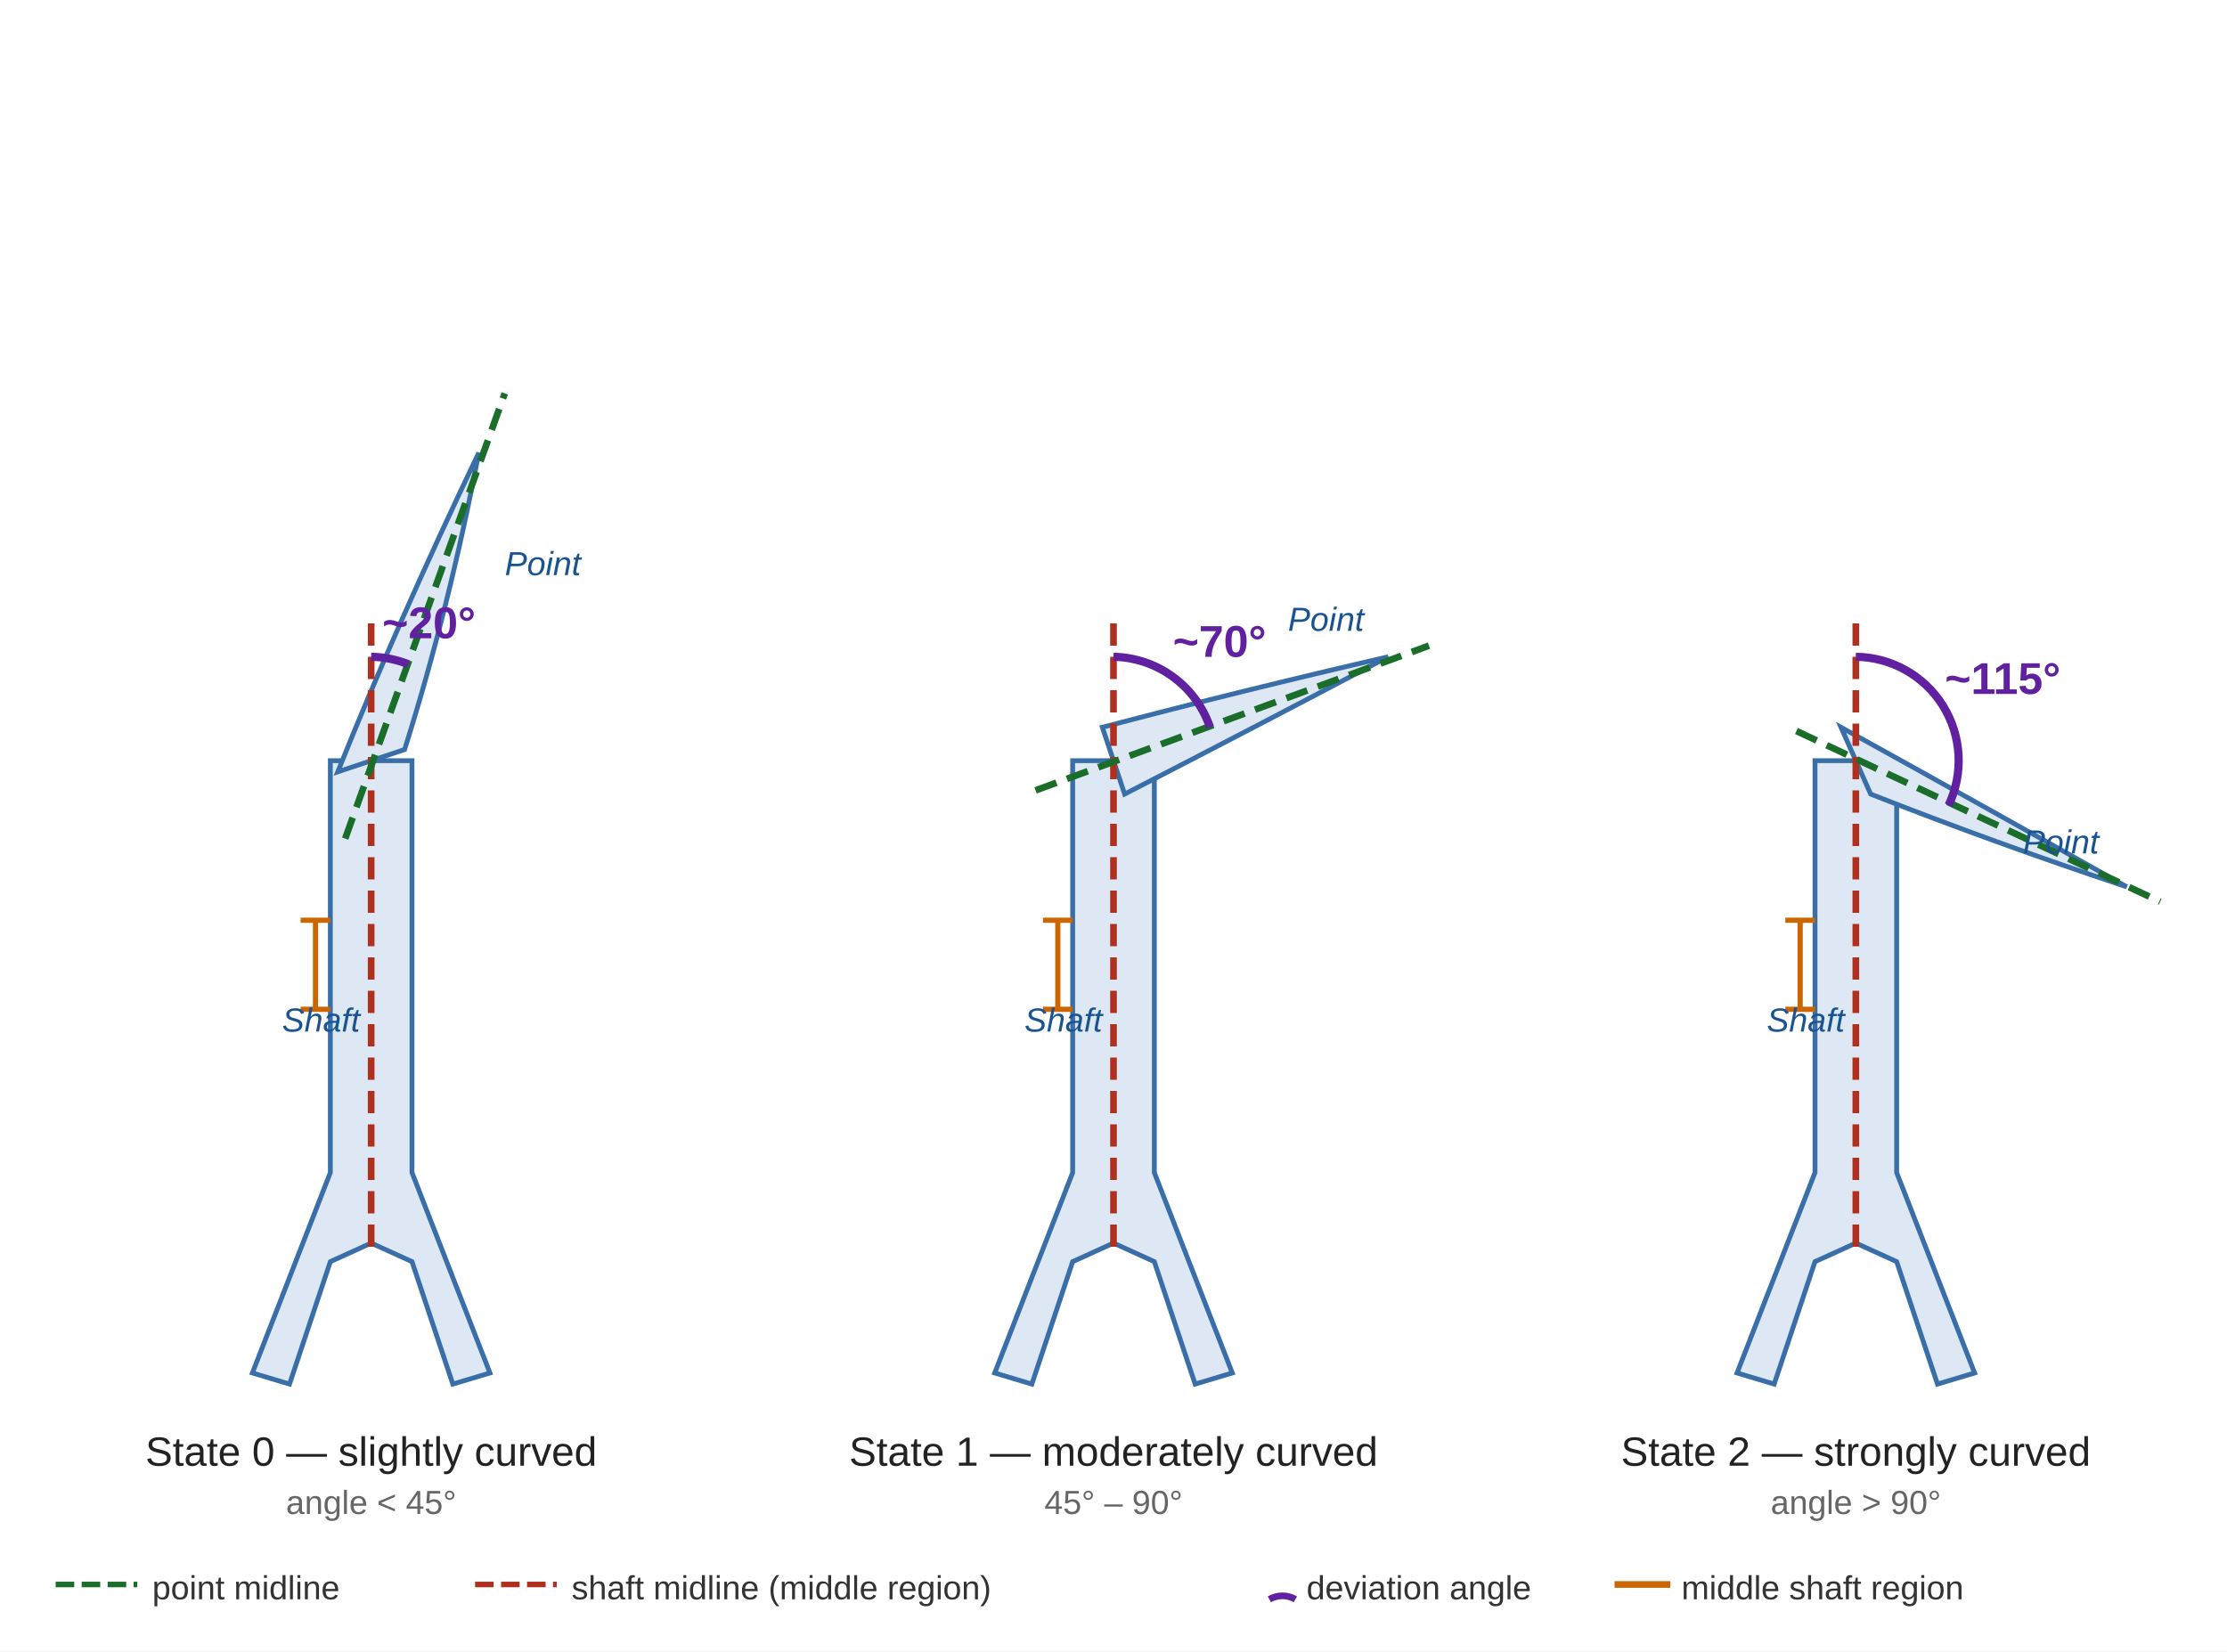
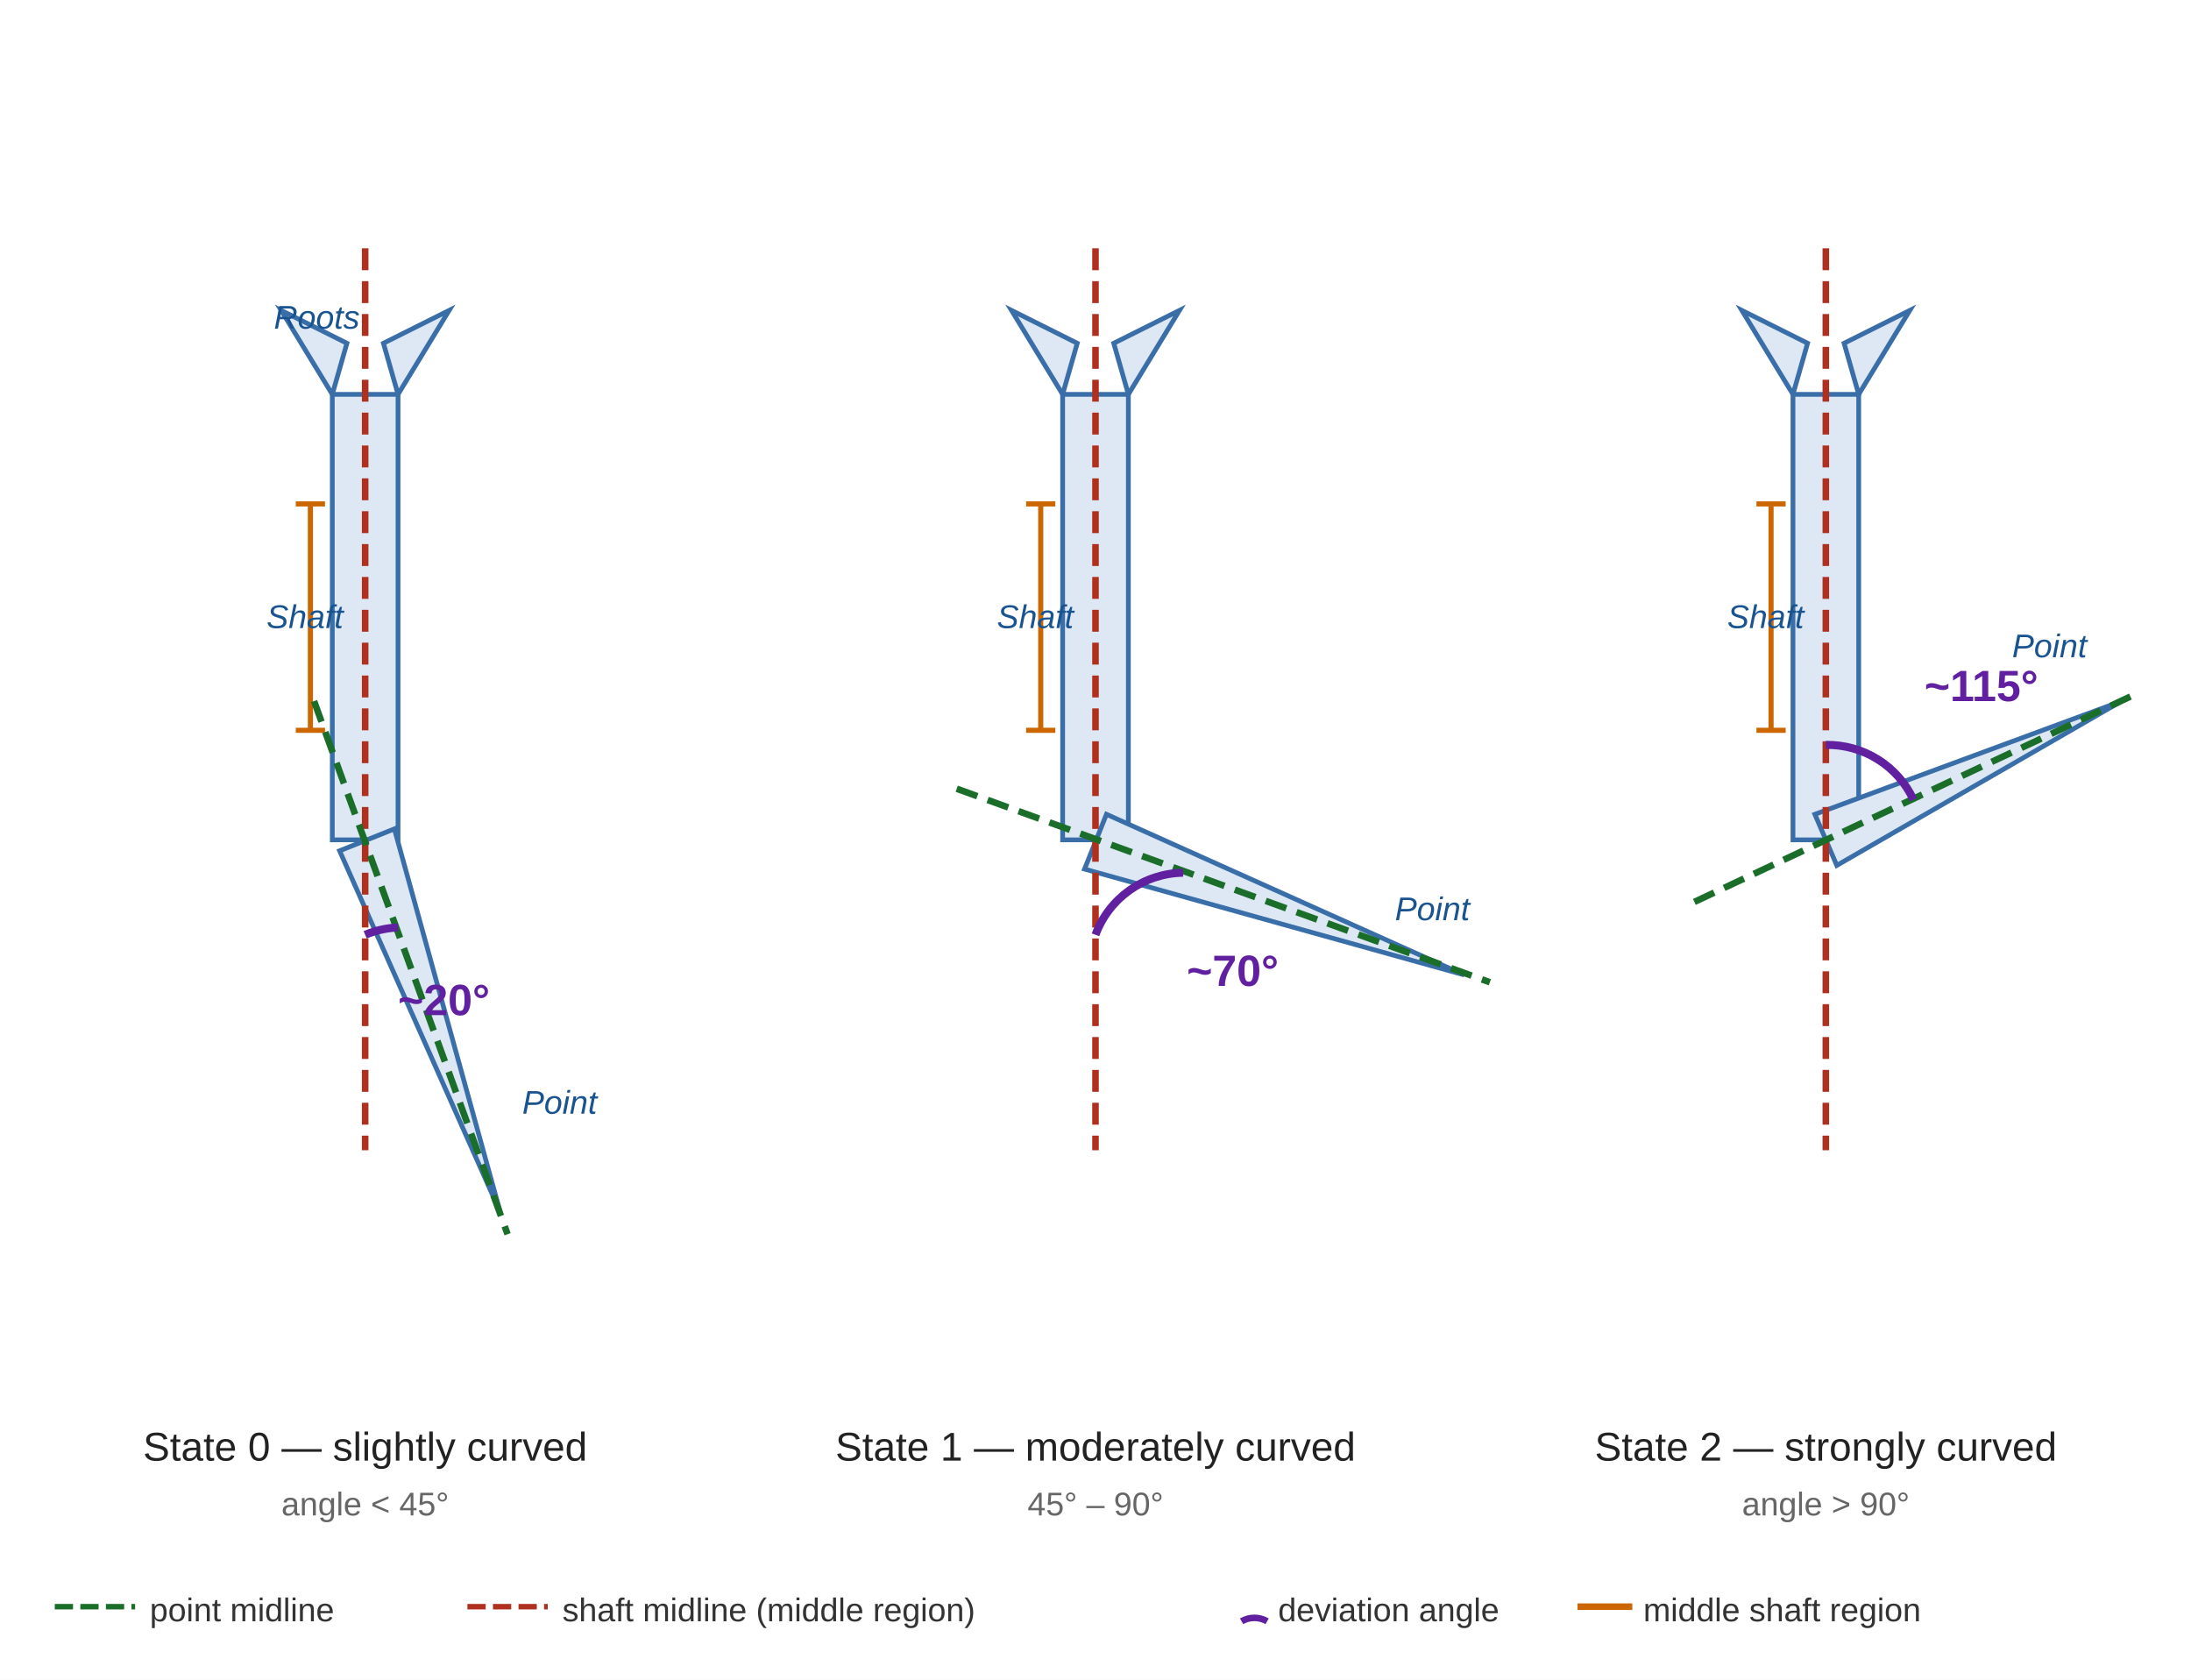
- <svg xmlns="http://www.w3.org/2000/svg" width="600" height="445" viewBox="0 0 600 445">
+ <svg xmlns="http://www.w3.org/2000/svg" width="600" height="460" viewBox="0 0 600 460">
  <rect width="100%" height="100%" fill="white" />
  <defs>
    <style>
    .af  { fill:#dde8f4; stroke:#3a6ea8; stroke-width:1.3; }
    .sm  { stroke:#b03020; stroke-width:1.8; stroke-dasharray:6,3; fill:none; }
    .pm  { stroke:#1a6e2a; stroke-width:1.8; stroke-dasharray:6,3; fill:none; }
    .arc { stroke:#6020a0; stroke-width:2.2; fill:none; }
    .alb { font-family:Arial,sans-serif; font-size:12px; font-weight:bold; fill:#6020a0; }
    .slb { font-family:Arial,sans-serif; font-size:11px; fill:#222; text-anchor:middle; }
    .plb { font-family:Arial,sans-serif; font-size:9px; fill:#1a5490; font-style:italic; }
    .tlb { font-family:Arial,sans-serif; font-size:9px; fill:#666; text-anchor:middle; }
    .bk  { stroke:#cc6600; stroke-width:1.4; fill:none; }
    .leg { font-family:Arial,sans-serif; font-size:9px; fill:#333; }
  </style>
  </defs>
-   <path class="af" d="M 89,205 L 89,316 L 68,370 L 78,373 L 89,340 L 100,335 L 111,340 L 122,373 L 132,370 L 111,316 L 111,205 Z" />
-   <path class="af" d="M 91,208 Q 107,168 129,122 Q 121,164 109,202 Z" />
-   <line class="bk" x1="85" y1="248" x2="85" y2="272" />
-   <line class="bk" x1="81" y1="248" x2="89" y2="248" />
-   <line class="bk" x1="81" y1="272" x2="89" y2="272" />
-   <line class="sm" x1="100" y1="168" x2="100" y2="338" />
-   <line class="pm" x1="93" y1="226" x2="136" y2="106" />
-   <path class="arc" d="M 100,177 A 28,28 0 0,1 110,179" />
-   <text class="alb" x="103" y="172">~20°</text>
-   <text class="plb" x="136" y="155">Point</text>
-   <text class="plb" x="76" y="278">Shaft</text>
-   <text class="slb" x="100" y="395">State 0 — slightly curved</text>
-   <text class="tlb" x="100" y="408">angle &lt; 45°</text>
-   <path class="af" d="M 289,205 L 289,316 L 268,370 L 278,373 L 289,340 L 300,335 L 311,340 L 322,373 L 332,370 L 311,316 L 311,205 Z" />
-   <path class="af" d="M 297,196 Q 335,186 374,177 Q 338,196 303,214 Z" />
-   <line class="bk" x1="285" y1="248" x2="285" y2="272" />
-   <line class="bk" x1="281" y1="248" x2="289" y2="248" />
-   <line class="bk" x1="281" y1="272" x2="289" y2="272" />
-   <line class="sm" x1="300" y1="168" x2="300" y2="338" />
-   <line class="pm" x1="279" y1="213" x2="385" y2="174" />
-   <path class="arc" d="M 300,177 A 28,28 0 0,1 326,196" />
-   <text class="alb" x="316" y="177">~70°</text>
-   <text class="plb" x="347" y="170">Point</text>
-   <text class="plb" x="276" y="278">Shaft</text>
-   <text class="slb" x="300" y="395">State 1 — moderately curved</text>
-   <text class="tlb" x="300" y="408">45° – 90°</text>
-   <path class="af" d="M 489,205 L 489,316 L 468,370 L 478,373 L 489,340 L 500,335 L 511,340 L 522,373 L 532,370 L 511,316 L 511,205 Z" />
-   <path class="af" d="M 496,196 Q 534,217 573,239 Q 537,227 504,214 Z" />
-   <line class="bk" x1="485" y1="248" x2="485" y2="272" />
-   <line class="bk" x1="481" y1="248" x2="489" y2="248" />
-   <line class="bk" x1="481" y1="272" x2="489" y2="272" />
-   <line class="sm" x1="500" y1="168" x2="500" y2="338" />
-   <line class="pm" x1="484" y1="197" x2="582" y2="243" />
-   <path class="arc" d="M 500,177 A 28,28 0 0,1 525,217" />
-   <text class="alb" x="524" y="187">~115°</text>
-   <text class="plb" x="545" y="230">Point</text>
-   <text class="plb" x="476" y="278">Shaft</text>
-   <text class="slb" x="500" y="395">State 2 — strongly curved</text>
-   <text class="tlb" x="500" y="408">angle &gt; 90°</text>
-   <line x1="15" y1="427" x2="37" y2="427" stroke="#1a6e2a" stroke-width="1.5" stroke-dasharray="5,2" />
-   <text class="leg" x="41" y="431">point midline</text>
-   <line x1="128" y1="427" x2="150" y2="427" stroke="#b03020" stroke-width="1.5" stroke-dasharray="5,2" />
-   <text class="leg" x="154" y="431">shaft midline (middle region)</text>
-   <path d="M 342,431 A 7,7 0 0,1 349,431" stroke="#6020a0" stroke-width="1.8" fill="none" />
-   <text class="leg" x="352" y="431">deviation angle</text>
-   <line x1="435" y1="427" x2="450" y2="427" stroke="#cc6600" stroke-width="1.8" />
-   <text class="leg" x="453" y="431">middle shaft region</text>
+   <path class="af" d="M 91,108 L 91,230 L 109,230 L 109,108 Z" />
+   <path class="af" d="M 91,108 L 77,85 L 95,94 Z" />
+   <path class="af" d="M 109,108 L 123,85 L 105,94 Z" />
+   <path class="af" d="M 93,233 L 137,332 L 108,227 Z" />
+   <line class="bk" x1="85" y1="138" x2="85" y2="200" />
+   <line class="bk" x1="81" y1="138" x2="89" y2="138" />
+   <line class="bk" x1="81" y1="200" x2="89" y2="200" />
+   <line class="sm" x1="100" y1="68" x2="100" y2="315" />
+   <line class="pm" x1="86" y1="192" x2="139" y2="338" />
+   <path class="arc" d="M 100,256 A 26,26 0 0,1 109,254" />
+   <text class="alb" x="109" y="278">~20°</text>
+   <text class="plb" x="143" y="305">Point</text>
+   <text class="plb" x="73" y="172">Shaft</text>
+   <text class="plb" x="75" y="90">Roots</text>
+   <text class="slb" x="100" y="400">State 0 — slightly curved</text>
+   <text class="tlb" x="100" y="415">angle &lt; 45°</text>
+   <path class="af" d="M 291,108 L 291,230 L 309,230 L 309,108 Z" />
+   <path class="af" d="M 291,108 L 277,85 L 295,94 Z" />
+   <path class="af" d="M 309,108 L 323,85 L 305,94 Z" />
+   <path class="af" d="M 297,238 L 401,267 L 303,223 Z" />
+   <line class="bk" x1="285" y1="138" x2="285" y2="200" />
+   <line class="bk" x1="281" y1="138" x2="289" y2="138" />
+   <line class="bk" x1="281" y1="200" x2="289" y2="200" />
+   <line class="sm" x1="300" y1="68" x2="300" y2="315" />
+   <line class="pm" x1="262" y1="216" x2="408" y2="269" />
+   <path class="arc" d="M 300,256 A 26,26 0 0,1 324,239" />
+   <text class="alb" x="325" y="270">~70°</text>
+   <text class="plb" x="382" y="252">Point</text>
+   <text class="plb" x="273" y="172">Shaft</text>
+   <text class="slb" x="300" y="400">State 1 — moderately curved</text>
+   <text class="tlb" x="300" y="415">45° – 90°</text>
+   <path class="af" d="M 491,108 L 491,230 L 509,230 L 509,108 Z" />
+   <path class="af" d="M 491,108 L 477,85 L 495,94 Z" />
+   <path class="af" d="M 509,108 L 523,85 L 505,94 Z" />
+   <path class="af" d="M 503,237 L 581,192 L 497,223 Z" />
+   <line class="bk" x1="485" y1="138" x2="485" y2="200" />
+   <line class="bk" x1="481" y1="138" x2="489" y2="138" />
+   <line class="bk" x1="481" y1="200" x2="489" y2="200" />
+   <line class="sm" x1="500" y1="68" x2="500" y2="315" />
+   <line class="pm" x1="464" y1="247" x2="585" y2="190" />
+   <path class="arc" d="M 500,204 A 26,26 0 0,1 524,219" />
+   <text class="alb" x="527" y="192">~115°</text>
+   <text class="plb" x="551" y="180">Point</text>
+   <text class="plb" x="473" y="172">Shaft</text>
+   <text class="slb" x="500" y="400">State 2 — strongly curved</text>
+   <text class="tlb" x="500" y="415">angle &gt; 90°</text>
+   <line x1="15" y1="440" x2="37" y2="440" stroke="#1a6e2a" stroke-width="1.5" stroke-dasharray="5,2" />
+   <text class="leg" x="41" y="444">point midline</text>
+   <line x1="128" y1="440" x2="150" y2="440" stroke="#b03020" stroke-width="1.5" stroke-dasharray="5,2" />
+   <text class="leg" x="154" y="444">shaft midline (middle region)</text>
+   <path d="M 340,444 A 7,7 0 0,1 347,444" stroke="#6020a0" stroke-width="1.8" fill="none" />
+   <text class="leg" x="350" y="444">deviation angle</text>
+   <line x1="432" y1="440" x2="447" y2="440" stroke="#cc6600" stroke-width="1.8" />
+   <text class="leg" x="450" y="444">middle shaft region</text>
</svg>
